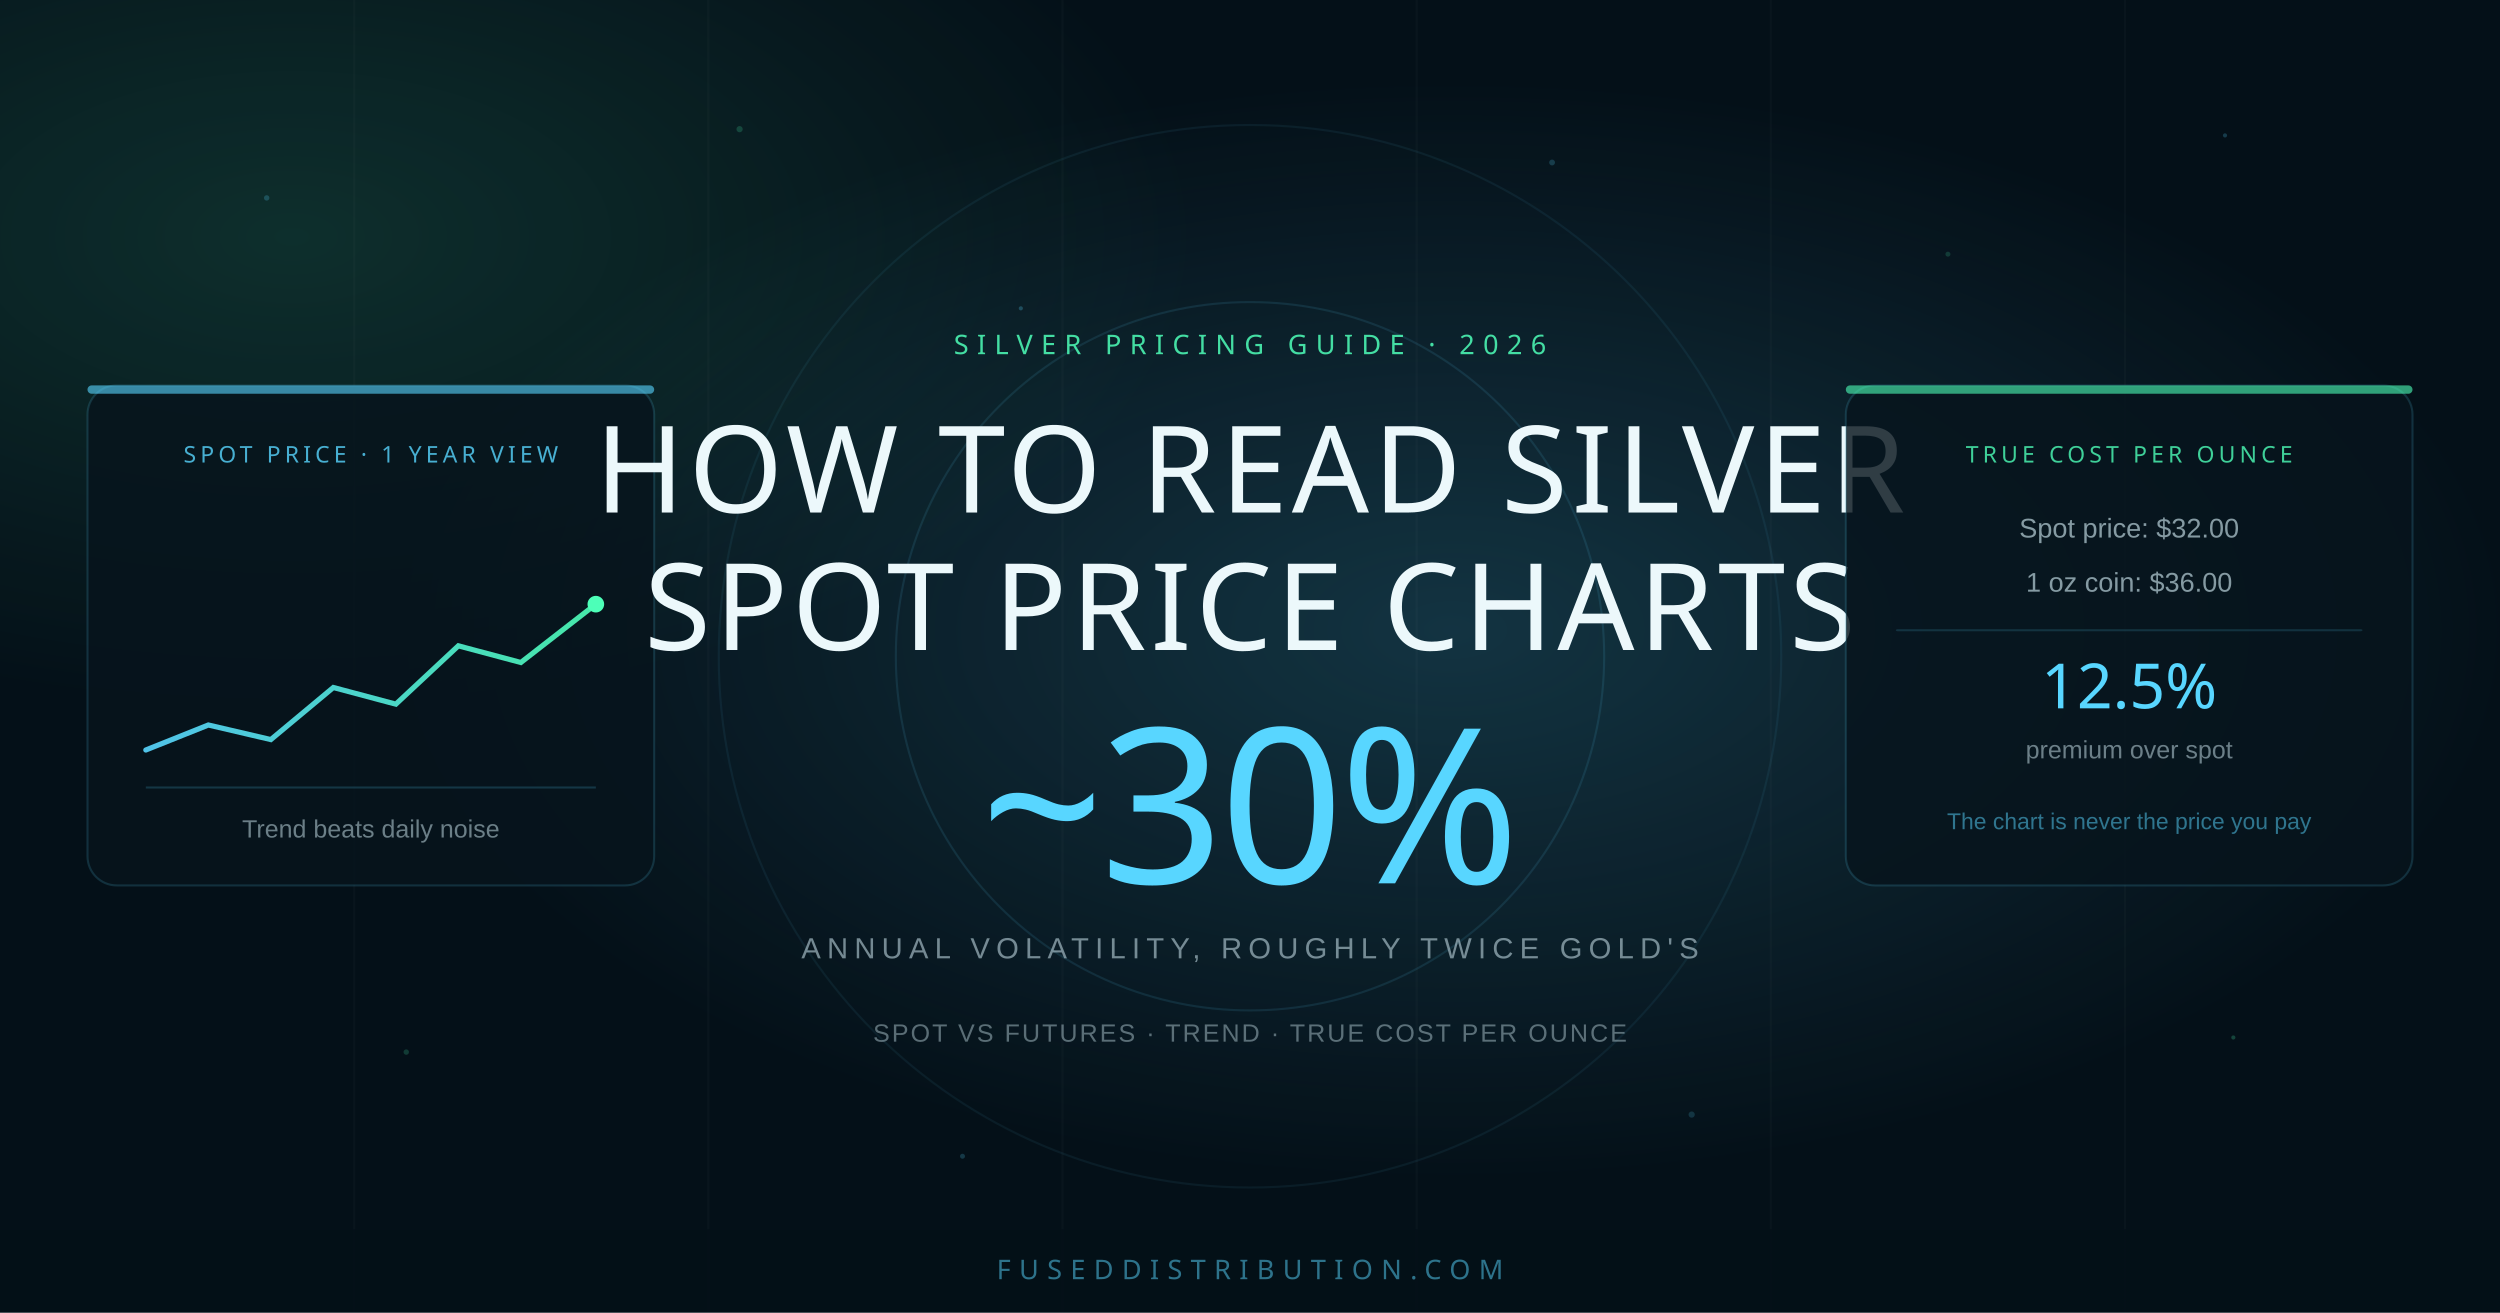
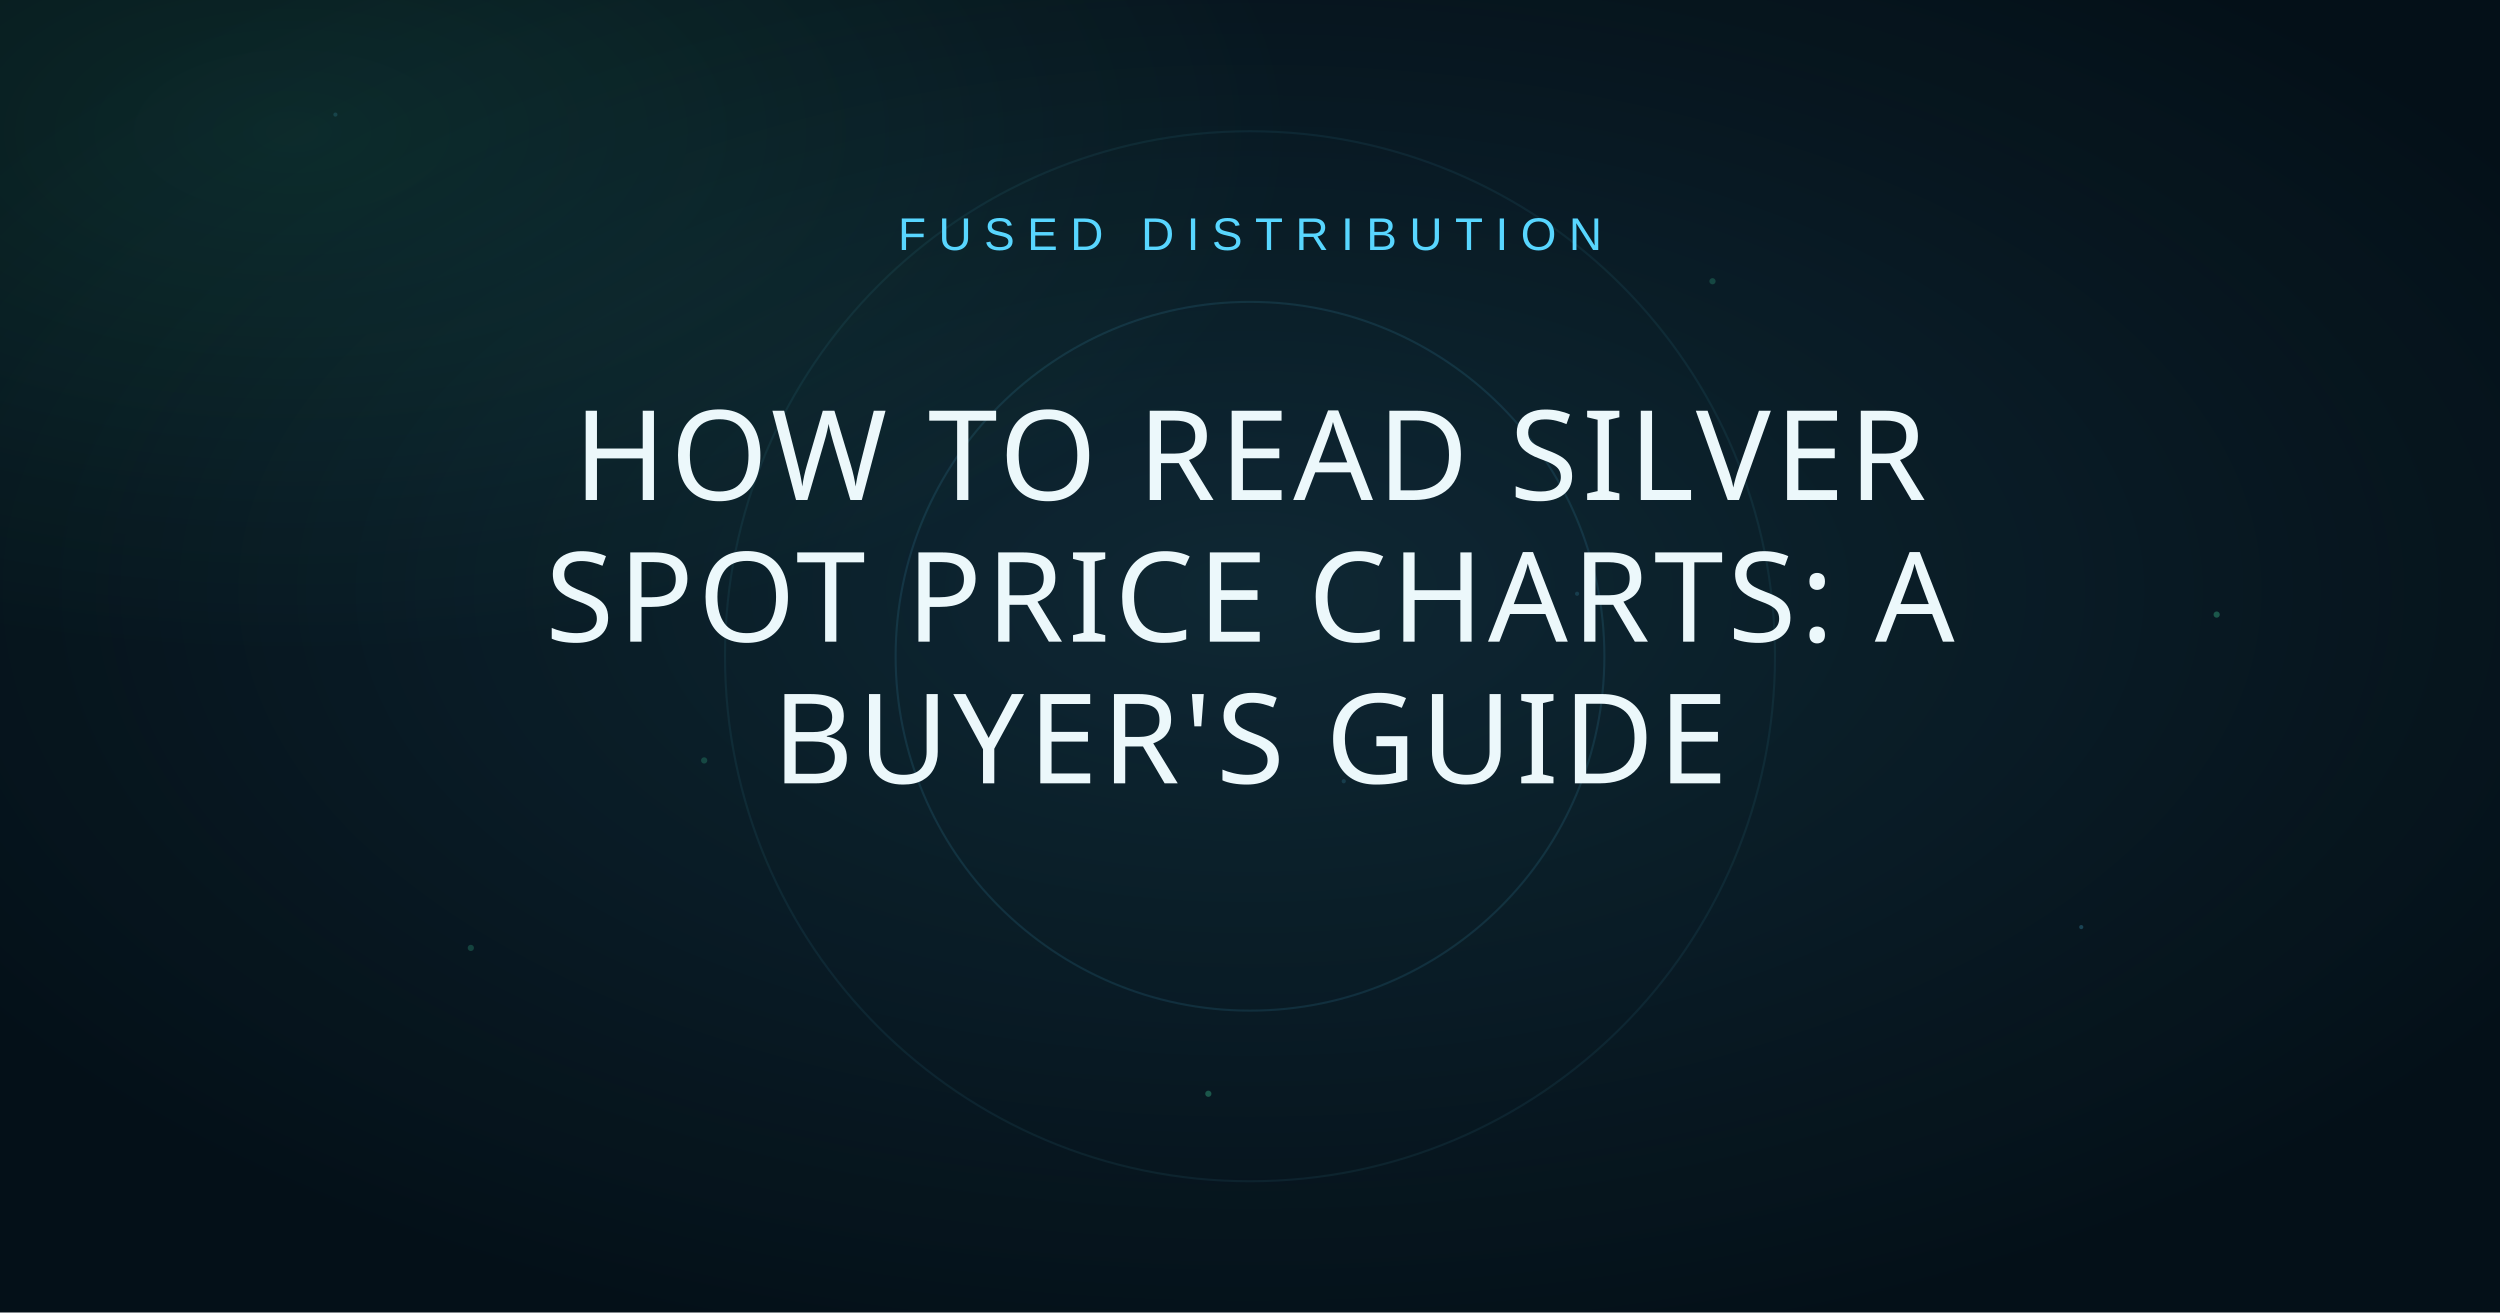
<svg xmlns="http://www.w3.org/2000/svg" width="1200" height="630" viewBox="0 0 1200 630">
-   <defs>
-     <radialGradient id="sc-cyan" cx="58%" cy="48%" r="42%">
-       <stop offset="0%" stop-color="#58d6ff" stop-opacity="0.18" />
-       <stop offset="100%" stop-color="#58d6ff" stop-opacity="0" />
-     </radialGradient>
-     <radialGradient id="sc-green" cx="12%" cy="18%" r="36%">
-       <stop offset="0%" stop-color="#4dffb8" stop-opacity="0.13" />
-       <stop offset="100%" stop-color="#4dffb8" stop-opacity="0" />
-     </radialGradient>
-     <linearGradient id="sc-line" x1="0" y1="0" x2="1" y2="0">
-       <stop offset="0%" stop-color="#58d6ff" stop-opacity="0.9" />
-       <stop offset="100%" stop-color="#4dffb8" stop-opacity="0.9" />
-     </linearGradient>
-   </defs>
  <rect width="1200" height="630" fill="#041018" />
-   <rect width="1200" height="630" fill="url(#sc-cyan)" />
-   <rect width="1200" height="630" fill="url(#sc-green)" />
-   <line x1="170" y1="0" x2="170" y2="630" stroke="rgba(255,255,255,0.022)" stroke-width="1" />
-   <line x1="340" y1="0" x2="340" y2="630" stroke="rgba(255,255,255,0.022)" stroke-width="1" />
-   <line x1="510" y1="0" x2="510" y2="630" stroke="rgba(255,255,255,0.022)" stroke-width="1" />
-   <line x1="680" y1="0" x2="680" y2="630" stroke="rgba(255,255,255,0.022)" stroke-width="1" />
-   <line x1="850" y1="0" x2="850" y2="630" stroke="rgba(255,255,255,0.022)" stroke-width="1" />
-   <line x1="1020" y1="0" x2="1020" y2="630" stroke="rgba(255,255,255,0.022)" stroke-width="1" />
-   <circle cx="600" cy="315" r="255" fill="none" stroke="#58d6ff" stroke-width="1" opacity="0.07" />
-   <circle cx="600" cy="315" r="170" fill="none" stroke="#58d6ff" stroke-width="1" opacity="0.11" />
-   <circle cx="128" cy="95" r="1.3" fill="#58d6ff" opacity="0.22" />
-   <circle cx="355" cy="62" r="1.5" fill="#4dffb8" opacity="0.18" />
-   <circle cx="490" cy="148" r="1" fill="#58d6ff" opacity="0.25" />
-   <circle cx="745" cy="78" r="1.4" fill="#58d6ff" opacity="0.20" />
-   <circle cx="935" cy="122" r="1.2" fill="#4dffb8" opacity="0.16" />
-   <circle cx="1068" cy="65" r="1" fill="#58d6ff" opacity="0.22" />
-   <circle cx="195" cy="505" r="1.3" fill="#4dffb8" opacity="0.18" />
-   <circle cx="462" cy="555" r="1.2" fill="#58d6ff" opacity="0.20" />
-   <circle cx="812" cy="535" r="1.5" fill="#58d6ff" opacity="0.17" />
-   <circle cx="1072" cy="498" r="1" fill="#4dffb8" opacity="0.22" />
-   <rect x="42" y="185" width="272" height="240" rx="14" fill="rgba(7,20,28,0.82)" stroke="rgba(88,214,255,0.16)" stroke-width="1" />
-   <rect x="42" y="185" width="272" height="4" rx="2" fill="#58d6ff" opacity="0.6" />
-   <text x="178" y="222" text-anchor="middle" font-family="Impact, Arial Narrow Bold, sans-serif" font-size="11" letter-spacing="2" fill="#58d6ff" opacity="0.8">SPOT PRICE · 1 YEAR VIEW</text>
-   <polyline points="70,360 100,348 130,355 160,330 190,338 220,310 250,318 286,290" fill="none" stroke="url(#sc-line)" stroke-width="2.5" stroke-linecap="round" />
-   <circle cx="286" cy="290" r="4" fill="#4dffb8" />
-   <line x1="70" y1="378" x2="286" y2="378" stroke="rgba(88,214,255,0.18)" stroke-width="1" />
-   <text x="178" y="402" text-anchor="middle" font-family="Arial, sans-serif" font-size="12" fill="rgba(175,198,207,0.6)">Trend beats daily noise</text>
-   <text x="600" y="170" text-anchor="middle" font-family="Impact, Arial Narrow Bold, sans-serif" font-size="13" letter-spacing="4" fill="#4dffb8" opacity="0.85">SILVER PRICING GUIDE · 2026</text>
-   <text x="600" y="246" text-anchor="middle" font-family="Impact, Arial Narrow Bold, sans-serif" font-size="58" letter-spacing="2" fill="#ecf8fb">HOW TO READ SILVER</text>
-   <text x="600" y="312" text-anchor="middle" font-family="Impact, Arial Narrow Bold, sans-serif" font-size="58" letter-spacing="2" fill="#ecf8fb">SPOT PRICE CHARTS</text>
-   <text x="600" y="424" text-anchor="middle" font-family="Impact, Arial Narrow Bold, sans-serif" font-size="104" letter-spacing="-2" fill="#58d6ff">~30%</text>
-   <text x="600" y="460" text-anchor="middle" font-family="Arial, sans-serif" font-size="14" letter-spacing="3" fill="rgba(175,198,207,0.65)">ANNUAL VOLATILITY, ROUGHLY TWICE GOLD'S</text>
-   <text x="600" y="500" text-anchor="middle" font-family="Arial, sans-serif" font-size="12" fill="rgba(175,198,207,0.5)" letter-spacing="1">SPOT VS FUTURES · TREND · TRUE COST PER OUNCE</text>
-   <rect x="886" y="185" width="272" height="240" rx="14" fill="rgba(7,20,28,0.82)" stroke="rgba(88,214,255,0.16)" stroke-width="1" />
-   <rect x="886" y="185" width="272" height="4" rx="2" fill="#4dffb8" opacity="0.6" />
-   <text x="1022" y="222" text-anchor="middle" font-family="Impact, Arial Narrow Bold, sans-serif" font-size="11" letter-spacing="2" fill="#4dffb8" opacity="0.8">TRUE COST PER OUNCE</text>
-   <text x="1022" y="258" text-anchor="middle" font-family="Arial, sans-serif" font-size="13" fill="rgba(175,198,207,0.75)">Spot price: $32.00</text>
-   <text x="1022" y="284" text-anchor="middle" font-family="Arial, sans-serif" font-size="13" fill="rgba(175,198,207,0.75)">1 oz coin: $36.00</text>
-   <rect x="910" y="302" width="224" height="1" rx="1" fill="rgba(88,214,255,0.15)" />
-   <text x="1022" y="340" text-anchor="middle" font-family="Impact, Arial Narrow Bold, sans-serif" font-size="30" fill="#58d6ff">12.5%</text>
-   <text x="1022" y="364" text-anchor="middle" font-family="Arial, sans-serif" font-size="12" fill="rgba(175,198,207,0.6)">premium over spot</text>
-   <text x="1022" y="398" text-anchor="middle" font-family="Arial, sans-serif" font-size="11" fill="rgba(88,214,255,0.5)">The chart is never the price you pay</text>
-   <rect x="0" y="590" width="1200" height="40" fill="rgba(4,16,24,0.9)" />
-   <text x="600" y="614" text-anchor="middle" font-family="Impact, Arial Narrow Bold, sans-serif" font-size="13" letter-spacing="4" fill="rgba(88,214,255,0.5)">FUSEDDISTRIBUTION.COM</text>
+   <radialGradient id="g1" cx="50%" cy="45%" r="60%">
+     <stop offset="0%" stop-color="#58d6ff" stop-opacity="0.12" />
+     <stop offset="100%" stop-color="#58d6ff" stop-opacity="0" />
+   </radialGradient>
+   <radialGradient id="g2" cx="12%" cy="10%" r="40%">
+     <stop offset="0%" stop-color="#4dffb8" stop-opacity="0.10" />
+     <stop offset="100%" stop-color="#4dffb8" stop-opacity="0" />
+   </radialGradient>
+   <rect width="1200" height="630" fill="url(#g1)" />
+   <rect width="1200" height="630" fill="url(#g2)" />
+   <circle cx="600" cy="315" r="252" fill="none" stroke="#58d6ff" stroke-opacity="0.07" />
+   <circle cx="600" cy="315" r="170.1" fill="none" stroke="#58d6ff" stroke-opacity="0.11" />
+   <circle cx="757" cy="285" r="1" fill="#58d6ff" opacity="0.15" />
+   <circle cx="338" cy="365" r="1.5" fill="#4dffb8" opacity="0.19" />
+   <circle cx="999" cy="445" r="1" fill="#58d6ff" opacity="0.23" />
+   <circle cx="580" cy="525" r="1.5" fill="#4dffb8" opacity="0.27" />
+   <circle cx="161" cy="55" r="1" fill="#58d6ff" opacity="0.15" />
+   <circle cx="822" cy="135" r="1.5" fill="#4dffb8" opacity="0.19" />
+   <circle cx="403" cy="215" r="1" fill="#58d6ff" opacity="0.23" />
+   <circle cx="1064" cy="295" r="1.5" fill="#4dffb8" opacity="0.27" />
+   <circle cx="645" cy="375" r="1" fill="#58d6ff" opacity="0.15" />
+   <circle cx="226" cy="455" r="1.5" fill="#4dffb8" opacity="0.19" />
+   <text x="600" y="120" font-family="Arial, sans-serif" font-size="22" fill="#58d6ff" text-anchor="middle" letter-spacing="6">FUSED DISTRIBUTION</text>
+   <text x="600" y="240" font-family="Impact, Haettenschweiler, sans-serif" font-size="60" fill="#ecf8fb" text-anchor="middle" letter-spacing="2">HOW TO READ SILVER</text>
+   <text x="600" y="308" font-family="Impact, Haettenschweiler, sans-serif" font-size="60" fill="#ecf8fb" text-anchor="middle" letter-spacing="2">SPOT PRICE CHARTS: A</text>
+   <text x="600" y="376" font-family="Impact, Haettenschweiler, sans-serif" font-size="60" fill="#ecf8fb" text-anchor="middle" letter-spacing="2">BUYER'S GUIDE</text>
</svg>
